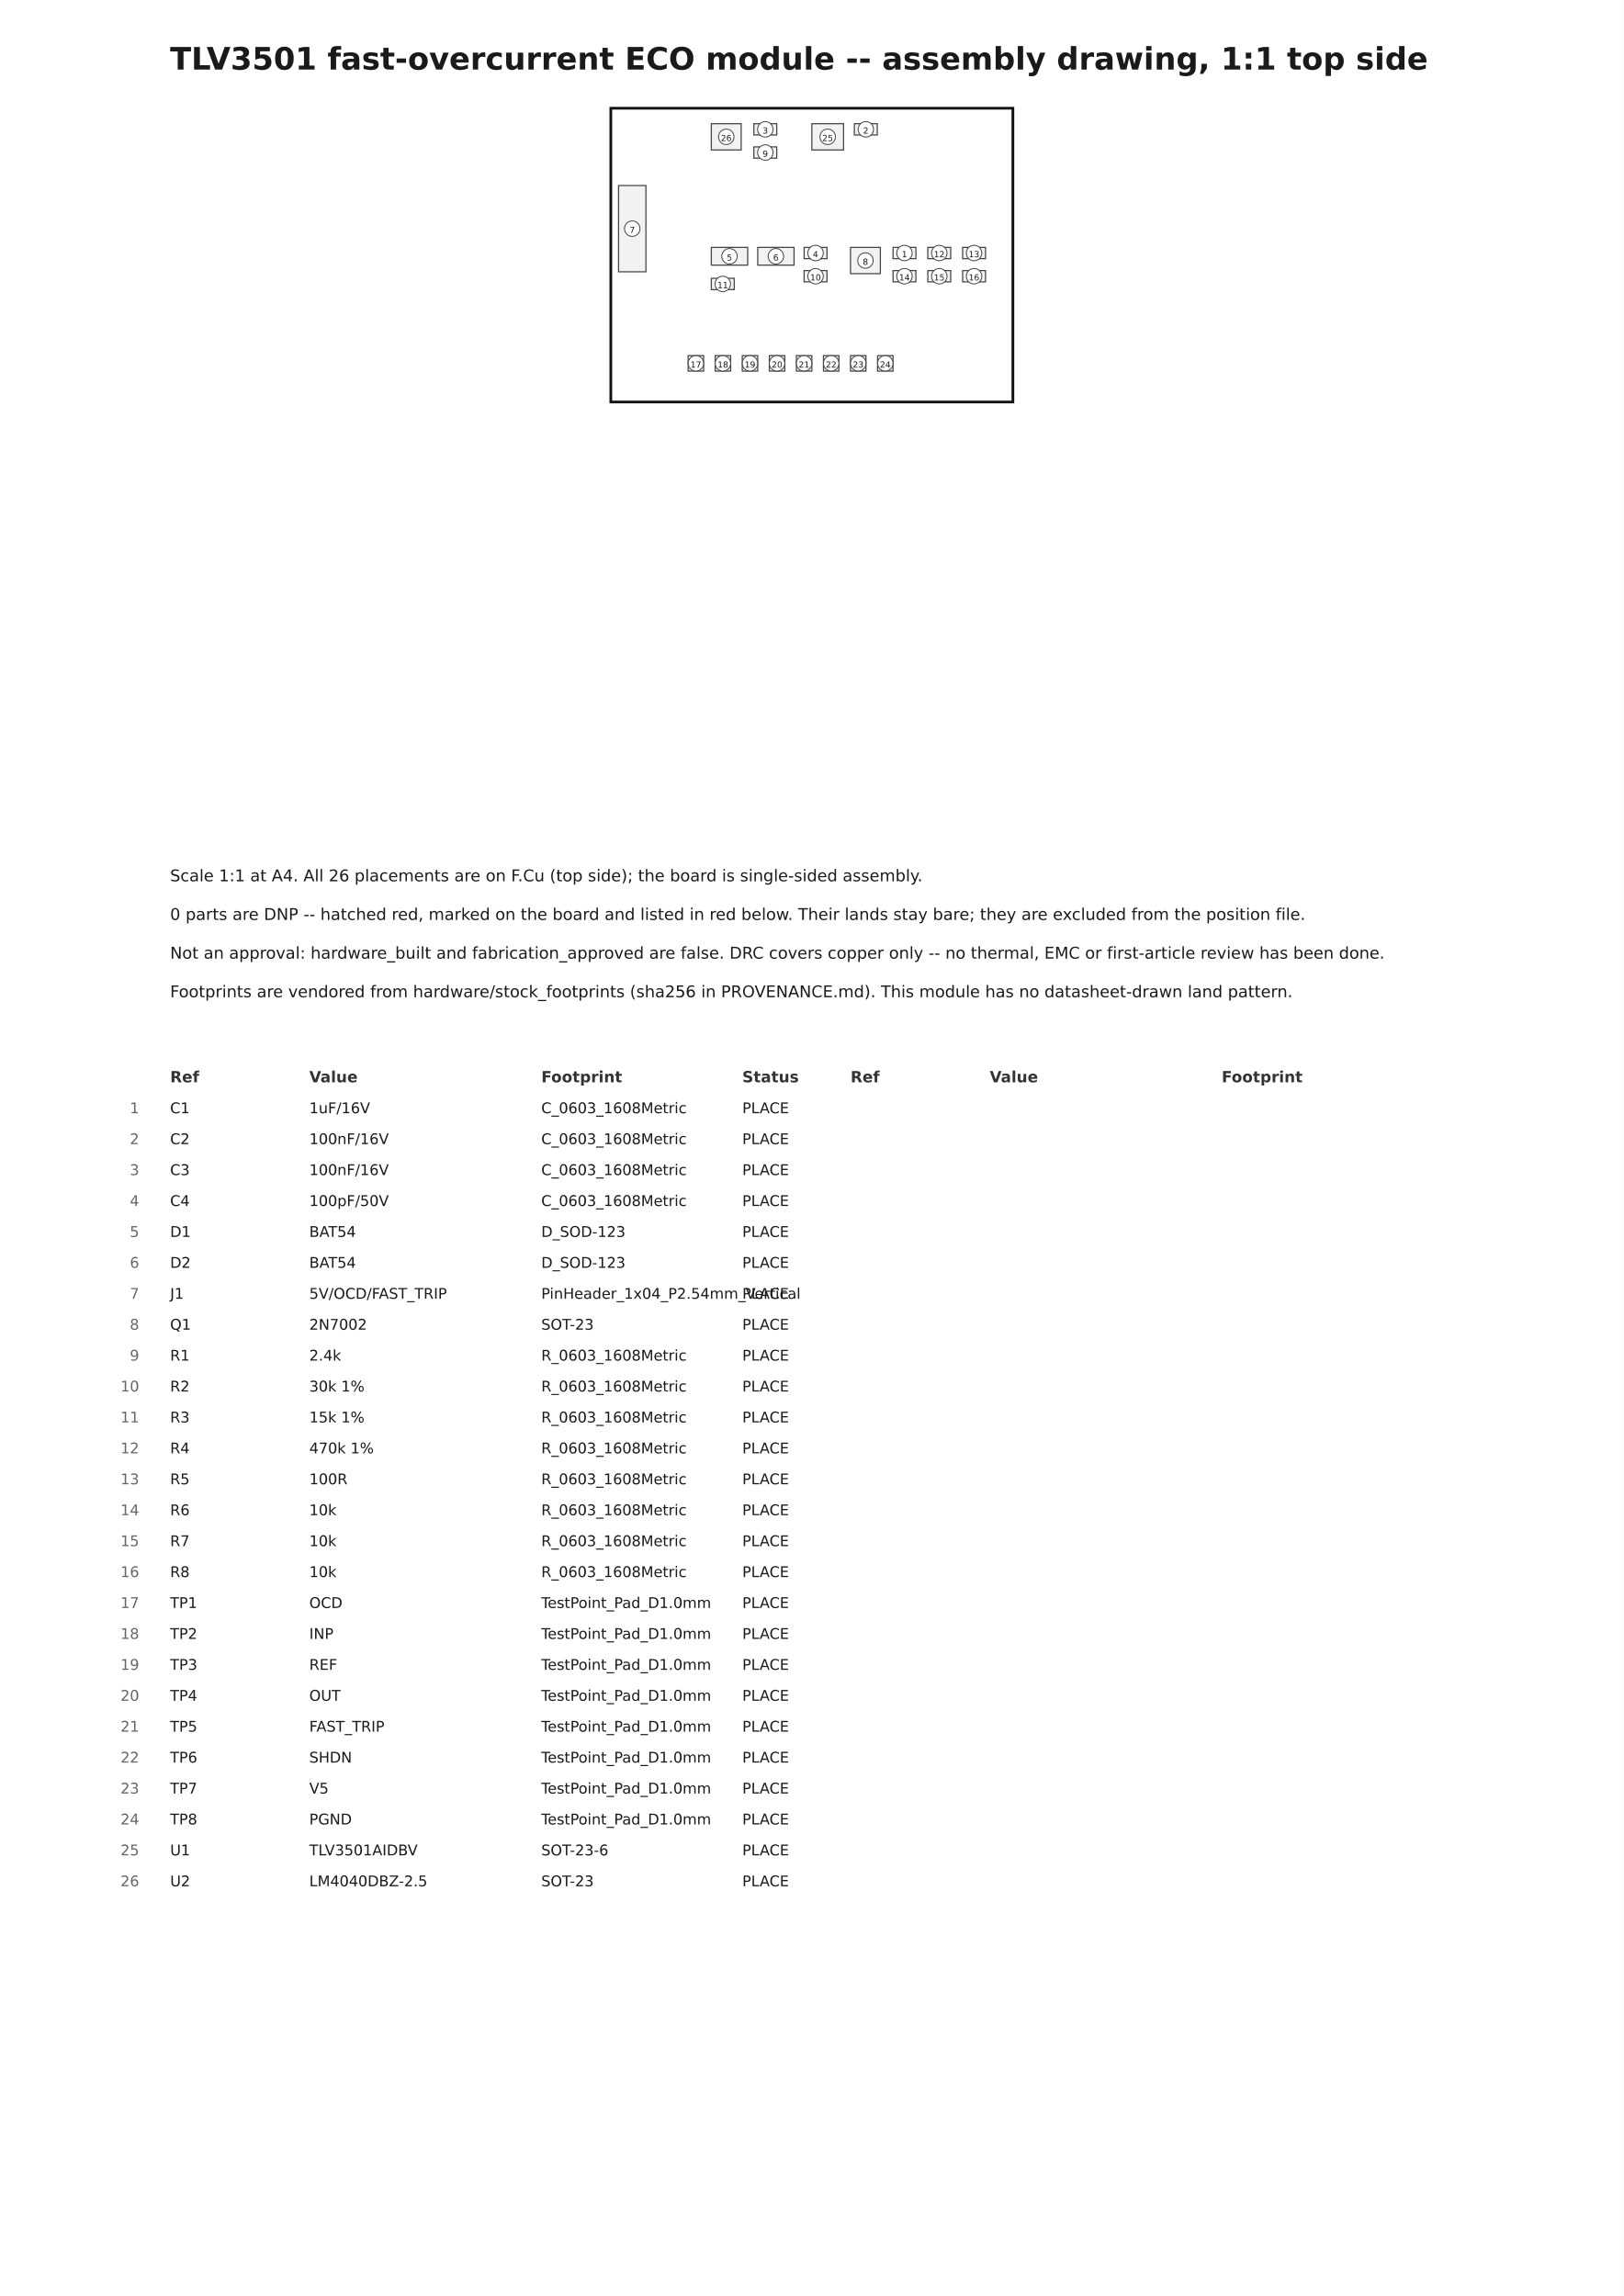
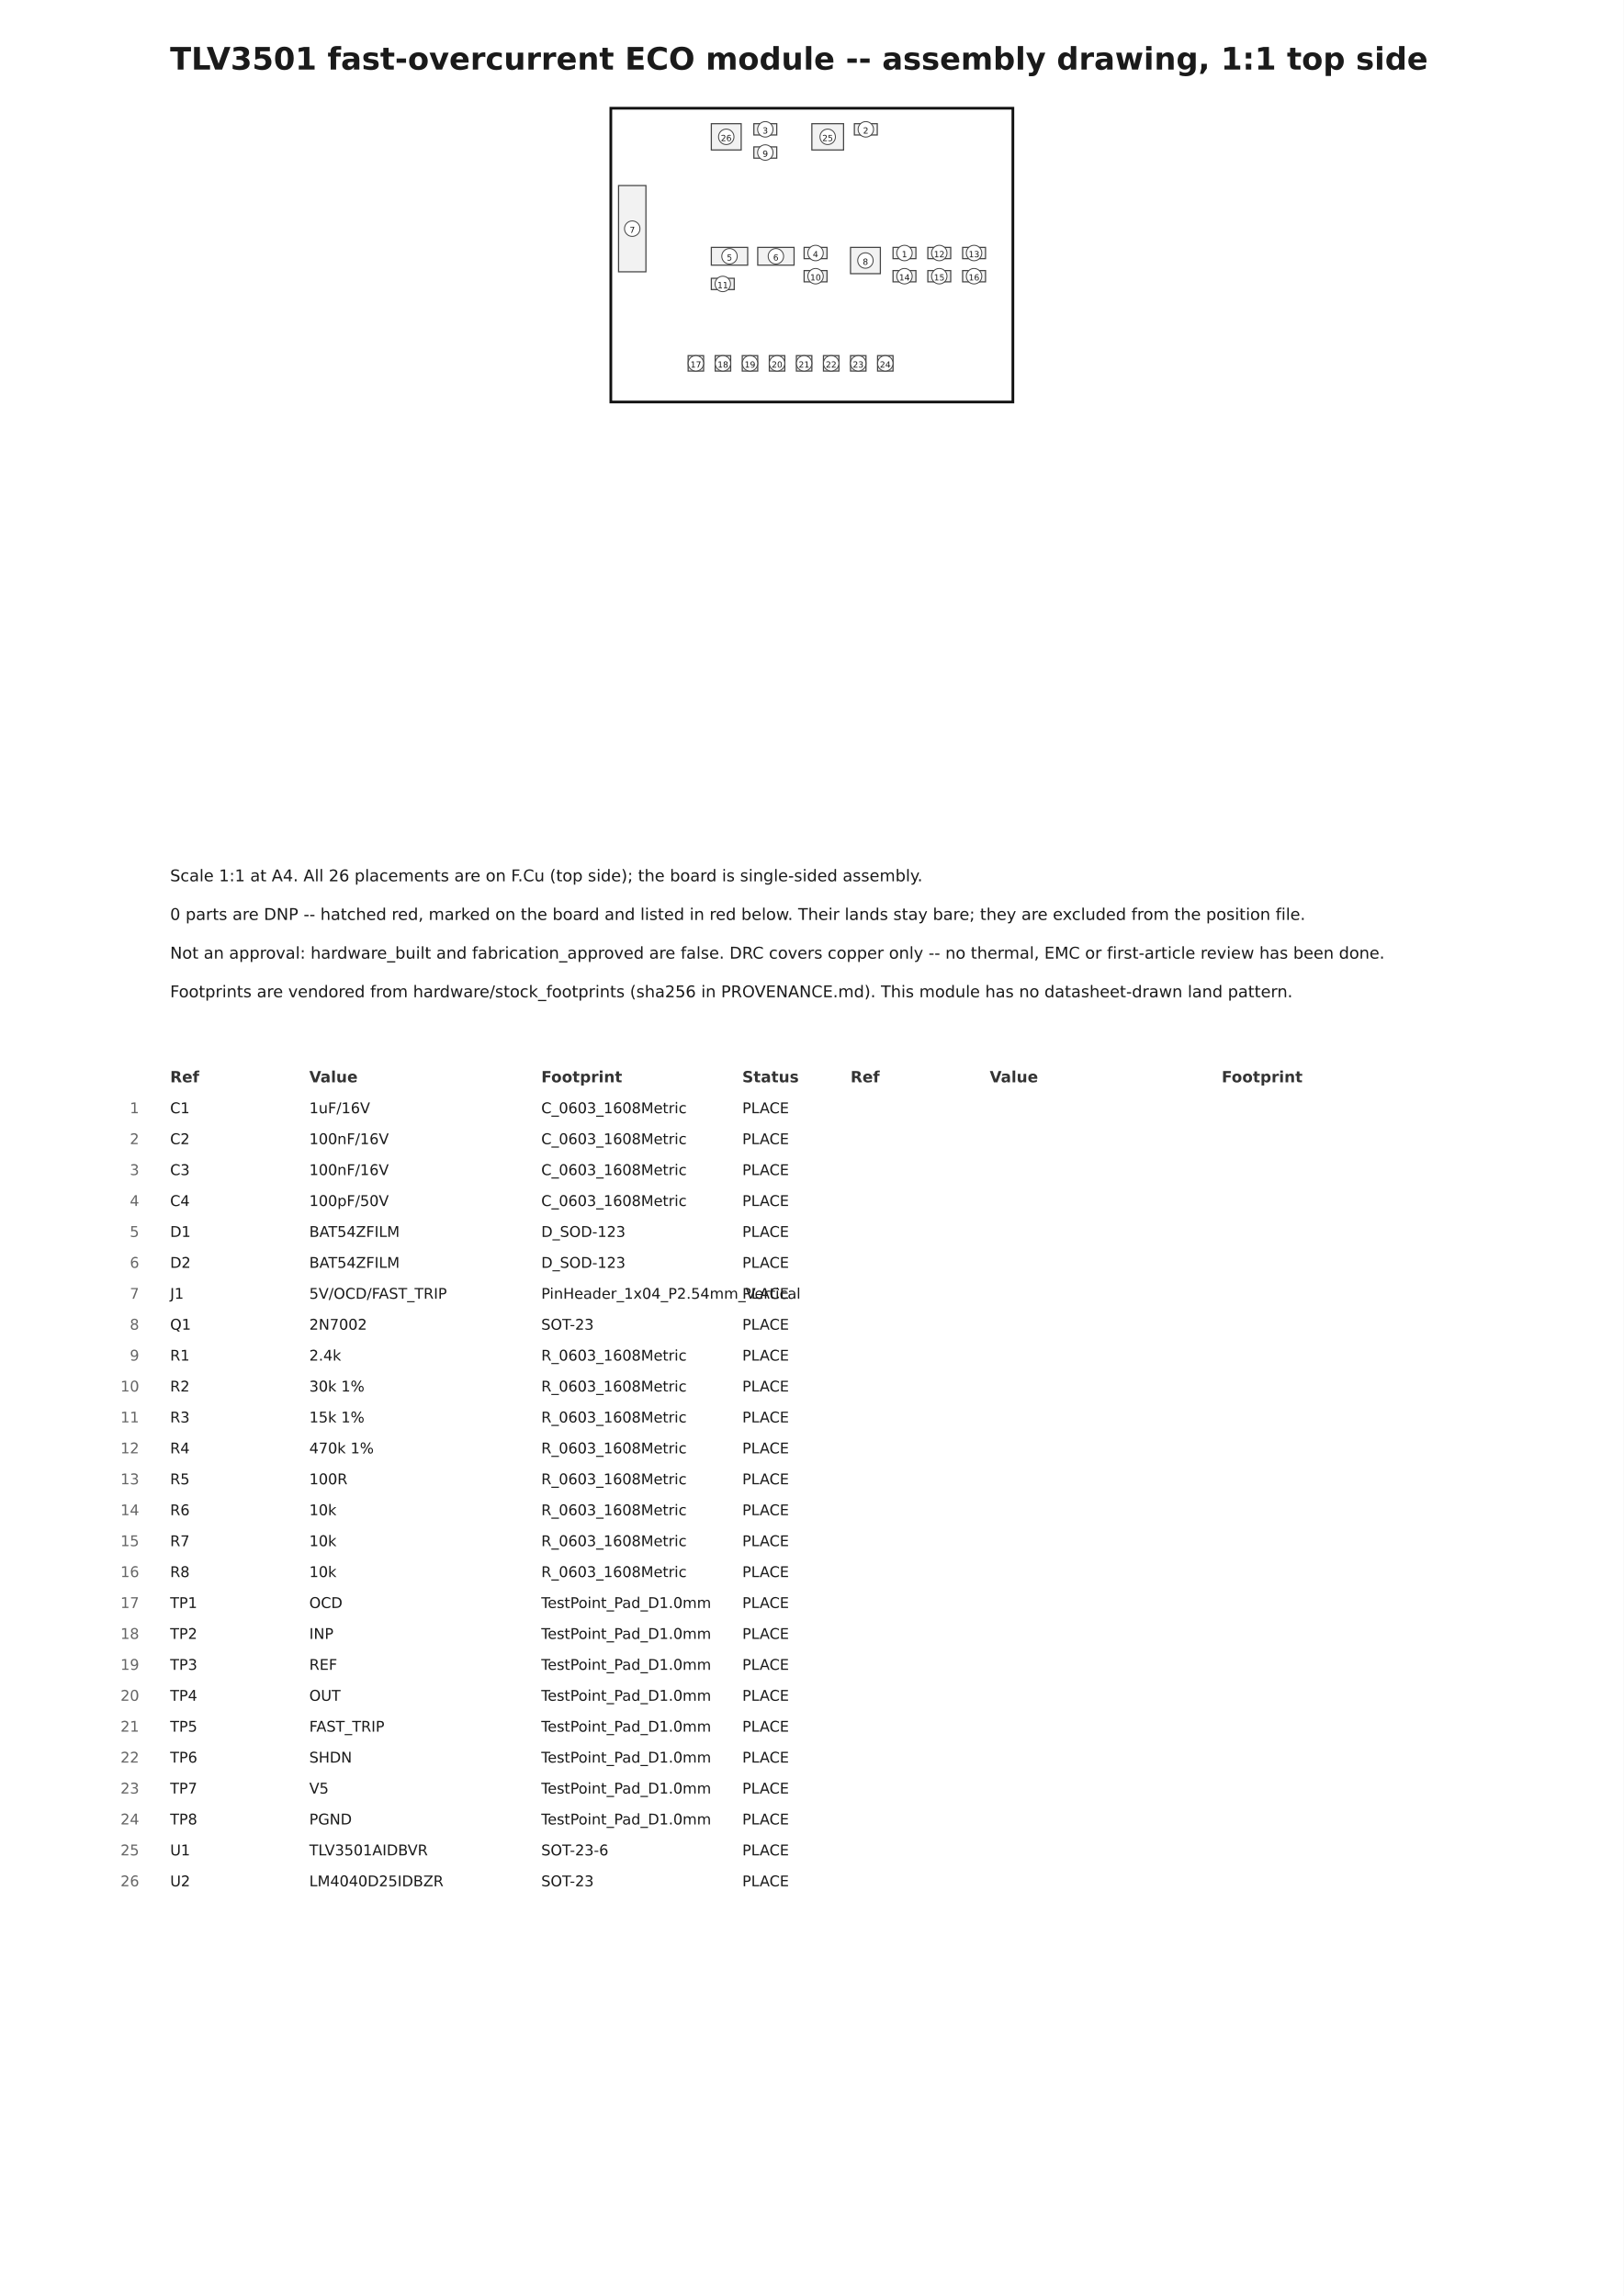
<svg xmlns="http://www.w3.org/2000/svg" width="210mm" height="297mm" viewBox="0 0 210 297">
  <style>
    text{font-family:'DejaVu Sans',Arial,sans-serif;fill:#1a1a1a}
    .page{fill:#ffffff} .outline{fill:none;stroke:#111;stroke-width:0.35}
    .body{fill:#f2f2f2;stroke:#444;stroke-width:0.15}
    .part.dnp .body{fill:#f7c6c6;stroke:#b00020;stroke-width:0.25;stroke-dasharray:0.6 0.4}
    .callout-bubble{fill:#fff;stroke:#444;stroke-width:0.12}
    .part.dnp .callout-bubble{stroke:#b00020}
    .callout{font-size:1.1px;text-anchor:middle}
    .dnp-mark{font-size:0.9px;text-anchor:middle;fill:#b00020;font-weight:bold}
    .title{font-size:4px;font-weight:bold} .note{font-size:2.1px}
    .hdr{font-size:2px;font-weight:bold;fill:#333}
    .row,.idx,.val,.fp{font-size:1.9px}
    .row.dnp{fill:#b00020;font-weight:bold} .idx{fill:#666;text-anchor:end}
  </style>
  <rect class="page" x="0" y="0" width="210" height="297" />
  <text class="title" x="22" y="9">TLV3501 fast-overcurrent ECO module -- assembly drawing, 1:1 top side</text>
  <rect class="outline" x="79" y="14" width="52" height="38" />
  <g class="part" data-ref="C1">
    <rect class="body" x="115.5" y="32" width="2.96" height="1.46" />
    <circle class="callout-bubble" cx="116.98" cy="32.73" r="1" />
    <text class="callout" x="116.98" y="33.28">1</text>
  </g>
  <g class="part" data-ref="C2">
    <rect class="body" x="110.5" y="16" width="2.96" height="1.46" />
    <circle class="callout-bubble" cx="111.98" cy="16.73" r="1" />
    <text class="callout" x="111.98" y="17.28">2</text>
  </g>
  <g class="part" data-ref="C3">
    <rect class="body" x="97.5" y="16" width="2.96" height="1.46" />
    <circle class="callout-bubble" cx="98.98" cy="16.73" r="1" />
    <text class="callout" x="98.98" y="17.28">3</text>
  </g>
  <g class="part" data-ref="C4">
    <rect class="body" x="104" y="32" width="2.96" height="1.46" />
    <circle class="callout-bubble" cx="105.48" cy="32.73" r="1" />
    <text class="callout" x="105.48" y="33.28">4</text>
  </g>
  <g class="part" data-ref="D1">
    <rect class="body" x="92" y="32" width="4.7" height="2.3" />
    <circle class="callout-bubble" cx="94.35" cy="33.15" r="1" />
    <text class="callout" x="94.35" y="33.7">5</text>
  </g>
  <g class="part" data-ref="D2">
    <rect class="body" x="98" y="32" width="4.7" height="2.3" />
    <circle class="callout-bubble" cx="100.35" cy="33.15" r="1" />
    <text class="callout" x="100.35" y="33.7">6</text>
  </g>
  <g class="part" data-ref="J1">
    <rect class="body" x="80" y="24" width="3.54" height="11.16" />
    <circle class="callout-bubble" cx="81.77" cy="29.58" r="1" />
    <text class="callout" x="81.77" y="30.13">7</text>
  </g>
  <g class="part" data-ref="Q1">
    <rect class="body" x="110" y="32" width="3.86" height="3.4" />
    <circle class="callout-bubble" cx="111.93" cy="33.7" r="1" />
    <text class="callout" x="111.93" y="34.25">8</text>
  </g>
  <g class="part" data-ref="R1">
    <rect class="body" x="97.5" y="19" width="2.96" height="1.46" />
    <circle class="callout-bubble" cx="98.98" cy="19.73" r="1" />
    <text class="callout" x="98.98" y="20.28">9</text>
  </g>
  <g class="part" data-ref="R2">
    <rect class="body" x="104" y="35" width="2.96" height="1.46" />
    <circle class="callout-bubble" cx="105.48" cy="35.73" r="1" />
    <text class="callout" x="105.48" y="36.28">10</text>
  </g>
  <g class="part" data-ref="R3">
    <rect class="body" x="92" y="36" width="2.96" height="1.46" />
    <circle class="callout-bubble" cx="93.48" cy="36.73" r="1" />
    <text class="callout" x="93.48" y="37.28">11</text>
  </g>
  <g class="part" data-ref="R4">
    <rect class="body" x="120" y="32" width="2.96" height="1.46" />
    <circle class="callout-bubble" cx="121.48" cy="32.73" r="1" />
    <text class="callout" x="121.48" y="33.28">12</text>
  </g>
  <g class="part" data-ref="R5">
    <rect class="body" x="124.5" y="32" width="2.96" height="1.46" />
    <circle class="callout-bubble" cx="125.98" cy="32.73" r="1" />
    <text class="callout" x="125.98" y="33.28">13</text>
  </g>
  <g class="part" data-ref="R6">
    <rect class="body" x="115.5" y="35" width="2.96" height="1.46" />
    <circle class="callout-bubble" cx="116.98" cy="35.73" r="1" />
    <text class="callout" x="116.98" y="36.28">14</text>
  </g>
  <g class="part" data-ref="R7">
    <rect class="body" x="120" y="35" width="2.96" height="1.46" />
    <circle class="callout-bubble" cx="121.48" cy="35.73" r="1" />
    <text class="callout" x="121.48" y="36.28">15</text>
  </g>
  <g class="part" data-ref="R8">
    <rect class="body" x="124.5" y="35" width="2.96" height="1.46" />
    <circle class="callout-bubble" cx="125.98" cy="35.73" r="1" />
    <text class="callout" x="125.98" y="36.28">16</text>
  </g>
  <g class="part" data-ref="TP1">
    <rect class="body" x="89" y="46" width="2" height="2" />
    <circle class="callout-bubble" cx="90" cy="47" r="1" />
    <text class="callout" x="90" y="47.55">17</text>
  </g>
  <g class="part" data-ref="TP2">
    <rect class="body" x="92.5" y="46" width="2" height="2" />
    <circle class="callout-bubble" cx="93.5" cy="47" r="1" />
    <text class="callout" x="93.5" y="47.55">18</text>
  </g>
  <g class="part" data-ref="TP3">
    <rect class="body" x="96" y="46" width="2" height="2" />
    <circle class="callout-bubble" cx="97" cy="47" r="1" />
    <text class="callout" x="97" y="47.55">19</text>
  </g>
  <g class="part" data-ref="TP4">
    <rect class="body" x="99.5" y="46" width="2" height="2" />
    <circle class="callout-bubble" cx="100.5" cy="47" r="1" />
    <text class="callout" x="100.5" y="47.55">20</text>
  </g>
  <g class="part" data-ref="TP5">
    <rect class="body" x="103" y="46" width="2" height="2" />
    <circle class="callout-bubble" cx="104" cy="47" r="1" />
    <text class="callout" x="104" y="47.55">21</text>
  </g>
  <g class="part" data-ref="TP6">
    <rect class="body" x="106.5" y="46" width="2" height="2" />
    <circle class="callout-bubble" cx="107.5" cy="47" r="1" />
    <text class="callout" x="107.5" y="47.55">22</text>
  </g>
  <g class="part" data-ref="TP7">
    <rect class="body" x="110" y="46" width="2" height="2" />
    <circle class="callout-bubble" cx="111" cy="47" r="1" />
    <text class="callout" x="111" y="47.55">23</text>
  </g>
  <g class="part" data-ref="TP8">
    <rect class="body" x="113.5" y="46" width="2" height="2" />
    <circle class="callout-bubble" cx="114.5" cy="47" r="1" />
    <text class="callout" x="114.5" y="47.55">24</text>
  </g>
  <g class="part" data-ref="U1">
    <rect class="body" x="105" y="16" width="4.1" height="3.4" />
    <circle class="callout-bubble" cx="107.05" cy="17.7" r="1" />
    <text class="callout" x="107.05" y="18.25">25</text>
  </g>
  <g class="part" data-ref="U2">
    <rect class="body" x="92" y="16" width="3.86" height="3.4" />
    <circle class="callout-bubble" cx="93.93" cy="17.7" r="1" />
    <text class="callout" x="93.93" y="18.25">26</text>
  </g>
  <text class="note" x="22" y="114">Scale 1:1 at A4. All 26 placements are on F.Cu (top side); the board is single-sided assembly.</text>
  <text class="note" x="22" y="119">0 parts are DNP -- hatched red, marked on the board and listed in red below. Their lands stay bare; they are excluded from the position file.</text>
  <text class="note" x="22" y="124">Not an approval: hardware_built and fabrication_approved are false. DRC covers copper only -- no thermal, EMC or first-article review has been done.</text>
  <text class="note" x="22" y="129">Footprints are vendored from hardware/stock_footprints (sha256 in PROVENANCE.md). This module has no datasheet-drawn land pattern.</text>
  <text class="hdr" x="22" y="140">Ref</text>
  <text class="hdr" x="40" y="140">Value</text>
  <text class="hdr" x="70" y="140">Footprint</text>
  <text class="hdr" x="96" y="140">Status</text>
  <text class="hdr" x="110" y="140">Ref</text>
  <text class="hdr" x="128" y="140">Value</text>
  <text class="hdr" x="158" y="140">Footprint</text>
  <g class="row">
    <text class="idx" x="18" y="144">1</text>
    <text class="row" x="22" y="144">C1</text>
    <text class="val" x="40" y="144">1uF/16V</text>
    <text class="fp" x="70" y="144">C_0603_1608Metric</text>
    <text class="row" x="96" y="144">PLACE</text>
  </g>
  <g class="row">
    <text class="idx" x="18" y="148">2</text>
    <text class="row" x="22" y="148">C2</text>
    <text class="val" x="40" y="148">100nF/16V</text>
    <text class="fp" x="70" y="148">C_0603_1608Metric</text>
    <text class="row" x="96" y="148">PLACE</text>
  </g>
  <g class="row">
    <text class="idx" x="18" y="152">3</text>
    <text class="row" x="22" y="152">C3</text>
    <text class="val" x="40" y="152">100nF/16V</text>
    <text class="fp" x="70" y="152">C_0603_1608Metric</text>
    <text class="row" x="96" y="152">PLACE</text>
  </g>
  <g class="row">
    <text class="idx" x="18" y="156">4</text>
    <text class="row" x="22" y="156">C4</text>
    <text class="val" x="40" y="156">100pF/50V</text>
    <text class="fp" x="70" y="156">C_0603_1608Metric</text>
    <text class="row" x="96" y="156">PLACE</text>
  </g>
  <g class="row">
    <text class="idx" x="18" y="160">5</text>
    <text class="row" x="22" y="160">D1</text>
-     <text class="val" x="40" y="160">BAT54</text>
+     <text class="val" x="40" y="160">BAT54ZFILM</text>
    <text class="fp" x="70" y="160">D_SOD-123</text>
    <text class="row" x="96" y="160">PLACE</text>
  </g>
  <g class="row">
    <text class="idx" x="18" y="164">6</text>
    <text class="row" x="22" y="164">D2</text>
-     <text class="val" x="40" y="164">BAT54</text>
+     <text class="val" x="40" y="164">BAT54ZFILM</text>
    <text class="fp" x="70" y="164">D_SOD-123</text>
    <text class="row" x="96" y="164">PLACE</text>
  </g>
  <g class="row">
    <text class="idx" x="18" y="168">7</text>
    <text class="row" x="22" y="168">J1</text>
    <text class="val" x="40" y="168">5V/OCD/FAST_TRIP</text>
    <text class="fp" x="70" y="168">PinHeader_1x04_P2.54mm_Vertical</text>
    <text class="row" x="96" y="168">PLACE</text>
  </g>
  <g class="row">
    <text class="idx" x="18" y="172">8</text>
    <text class="row" x="22" y="172">Q1</text>
    <text class="val" x="40" y="172">2N7002</text>
    <text class="fp" x="70" y="172">SOT-23</text>
    <text class="row" x="96" y="172">PLACE</text>
  </g>
  <g class="row">
    <text class="idx" x="18" y="176">9</text>
    <text class="row" x="22" y="176">R1</text>
    <text class="val" x="40" y="176">2.4k</text>
    <text class="fp" x="70" y="176">R_0603_1608Metric</text>
    <text class="row" x="96" y="176">PLACE</text>
  </g>
  <g class="row">
    <text class="idx" x="18" y="180">10</text>
    <text class="row" x="22" y="180">R2</text>
    <text class="val" x="40" y="180">30k 1%</text>
    <text class="fp" x="70" y="180">R_0603_1608Metric</text>
    <text class="row" x="96" y="180">PLACE</text>
  </g>
  <g class="row">
    <text class="idx" x="18" y="184">11</text>
    <text class="row" x="22" y="184">R3</text>
    <text class="val" x="40" y="184">15k 1%</text>
    <text class="fp" x="70" y="184">R_0603_1608Metric</text>
    <text class="row" x="96" y="184">PLACE</text>
  </g>
  <g class="row">
    <text class="idx" x="18" y="188">12</text>
    <text class="row" x="22" y="188">R4</text>
    <text class="val" x="40" y="188">470k 1%</text>
    <text class="fp" x="70" y="188">R_0603_1608Metric</text>
    <text class="row" x="96" y="188">PLACE</text>
  </g>
  <g class="row">
    <text class="idx" x="18" y="192">13</text>
    <text class="row" x="22" y="192">R5</text>
    <text class="val" x="40" y="192">100R</text>
    <text class="fp" x="70" y="192">R_0603_1608Metric</text>
    <text class="row" x="96" y="192">PLACE</text>
  </g>
  <g class="row">
    <text class="idx" x="18" y="196">14</text>
    <text class="row" x="22" y="196">R6</text>
    <text class="val" x="40" y="196">10k</text>
    <text class="fp" x="70" y="196">R_0603_1608Metric</text>
    <text class="row" x="96" y="196">PLACE</text>
  </g>
  <g class="row">
    <text class="idx" x="18" y="200">15</text>
    <text class="row" x="22" y="200">R7</text>
    <text class="val" x="40" y="200">10k</text>
    <text class="fp" x="70" y="200">R_0603_1608Metric</text>
    <text class="row" x="96" y="200">PLACE</text>
  </g>
  <g class="row">
    <text class="idx" x="18" y="204">16</text>
    <text class="row" x="22" y="204">R8</text>
    <text class="val" x="40" y="204">10k</text>
    <text class="fp" x="70" y="204">R_0603_1608Metric</text>
    <text class="row" x="96" y="204">PLACE</text>
  </g>
  <g class="row">
    <text class="idx" x="18" y="208">17</text>
    <text class="row" x="22" y="208">TP1</text>
    <text class="val" x="40" y="208">OCD</text>
    <text class="fp" x="70" y="208">TestPoint_Pad_D1.0mm</text>
    <text class="row" x="96" y="208">PLACE</text>
  </g>
  <g class="row">
    <text class="idx" x="18" y="212">18</text>
    <text class="row" x="22" y="212">TP2</text>
    <text class="val" x="40" y="212">INP</text>
    <text class="fp" x="70" y="212">TestPoint_Pad_D1.0mm</text>
    <text class="row" x="96" y="212">PLACE</text>
  </g>
  <g class="row">
    <text class="idx" x="18" y="216">19</text>
    <text class="row" x="22" y="216">TP3</text>
    <text class="val" x="40" y="216">REF</text>
    <text class="fp" x="70" y="216">TestPoint_Pad_D1.0mm</text>
    <text class="row" x="96" y="216">PLACE</text>
  </g>
  <g class="row">
    <text class="idx" x="18" y="220">20</text>
    <text class="row" x="22" y="220">TP4</text>
    <text class="val" x="40" y="220">OUT</text>
    <text class="fp" x="70" y="220">TestPoint_Pad_D1.0mm</text>
    <text class="row" x="96" y="220">PLACE</text>
  </g>
  <g class="row">
    <text class="idx" x="18" y="224">21</text>
    <text class="row" x="22" y="224">TP5</text>
    <text class="val" x="40" y="224">FAST_TRIP</text>
    <text class="fp" x="70" y="224">TestPoint_Pad_D1.0mm</text>
    <text class="row" x="96" y="224">PLACE</text>
  </g>
  <g class="row">
    <text class="idx" x="18" y="228">22</text>
    <text class="row" x="22" y="228">TP6</text>
    <text class="val" x="40" y="228">SHDN</text>
    <text class="fp" x="70" y="228">TestPoint_Pad_D1.0mm</text>
    <text class="row" x="96" y="228">PLACE</text>
  </g>
  <g class="row">
    <text class="idx" x="18" y="232">23</text>
    <text class="row" x="22" y="232">TP7</text>
    <text class="val" x="40" y="232">V5</text>
    <text class="fp" x="70" y="232">TestPoint_Pad_D1.0mm</text>
    <text class="row" x="96" y="232">PLACE</text>
  </g>
  <g class="row">
    <text class="idx" x="18" y="236">24</text>
    <text class="row" x="22" y="236">TP8</text>
    <text class="val" x="40" y="236">PGND</text>
    <text class="fp" x="70" y="236">TestPoint_Pad_D1.0mm</text>
    <text class="row" x="96" y="236">PLACE</text>
  </g>
  <g class="row">
    <text class="idx" x="18" y="240">25</text>
    <text class="row" x="22" y="240">U1</text>
-     <text class="val" x="40" y="240">TLV3501AIDBV</text>
+     <text class="val" x="40" y="240">TLV3501AIDBVR</text>
    <text class="fp" x="70" y="240">SOT-23-6</text>
    <text class="row" x="96" y="240">PLACE</text>
  </g>
  <g class="row">
    <text class="idx" x="18" y="244">26</text>
    <text class="row" x="22" y="244">U2</text>
-     <text class="val" x="40" y="244">LM4040DBZ-2.5</text>
+     <text class="val" x="40" y="244">LM4040D25IDBZR</text>
    <text class="fp" x="70" y="244">SOT-23</text>
    <text class="row" x="96" y="244">PLACE</text>
  </g>
</svg>
